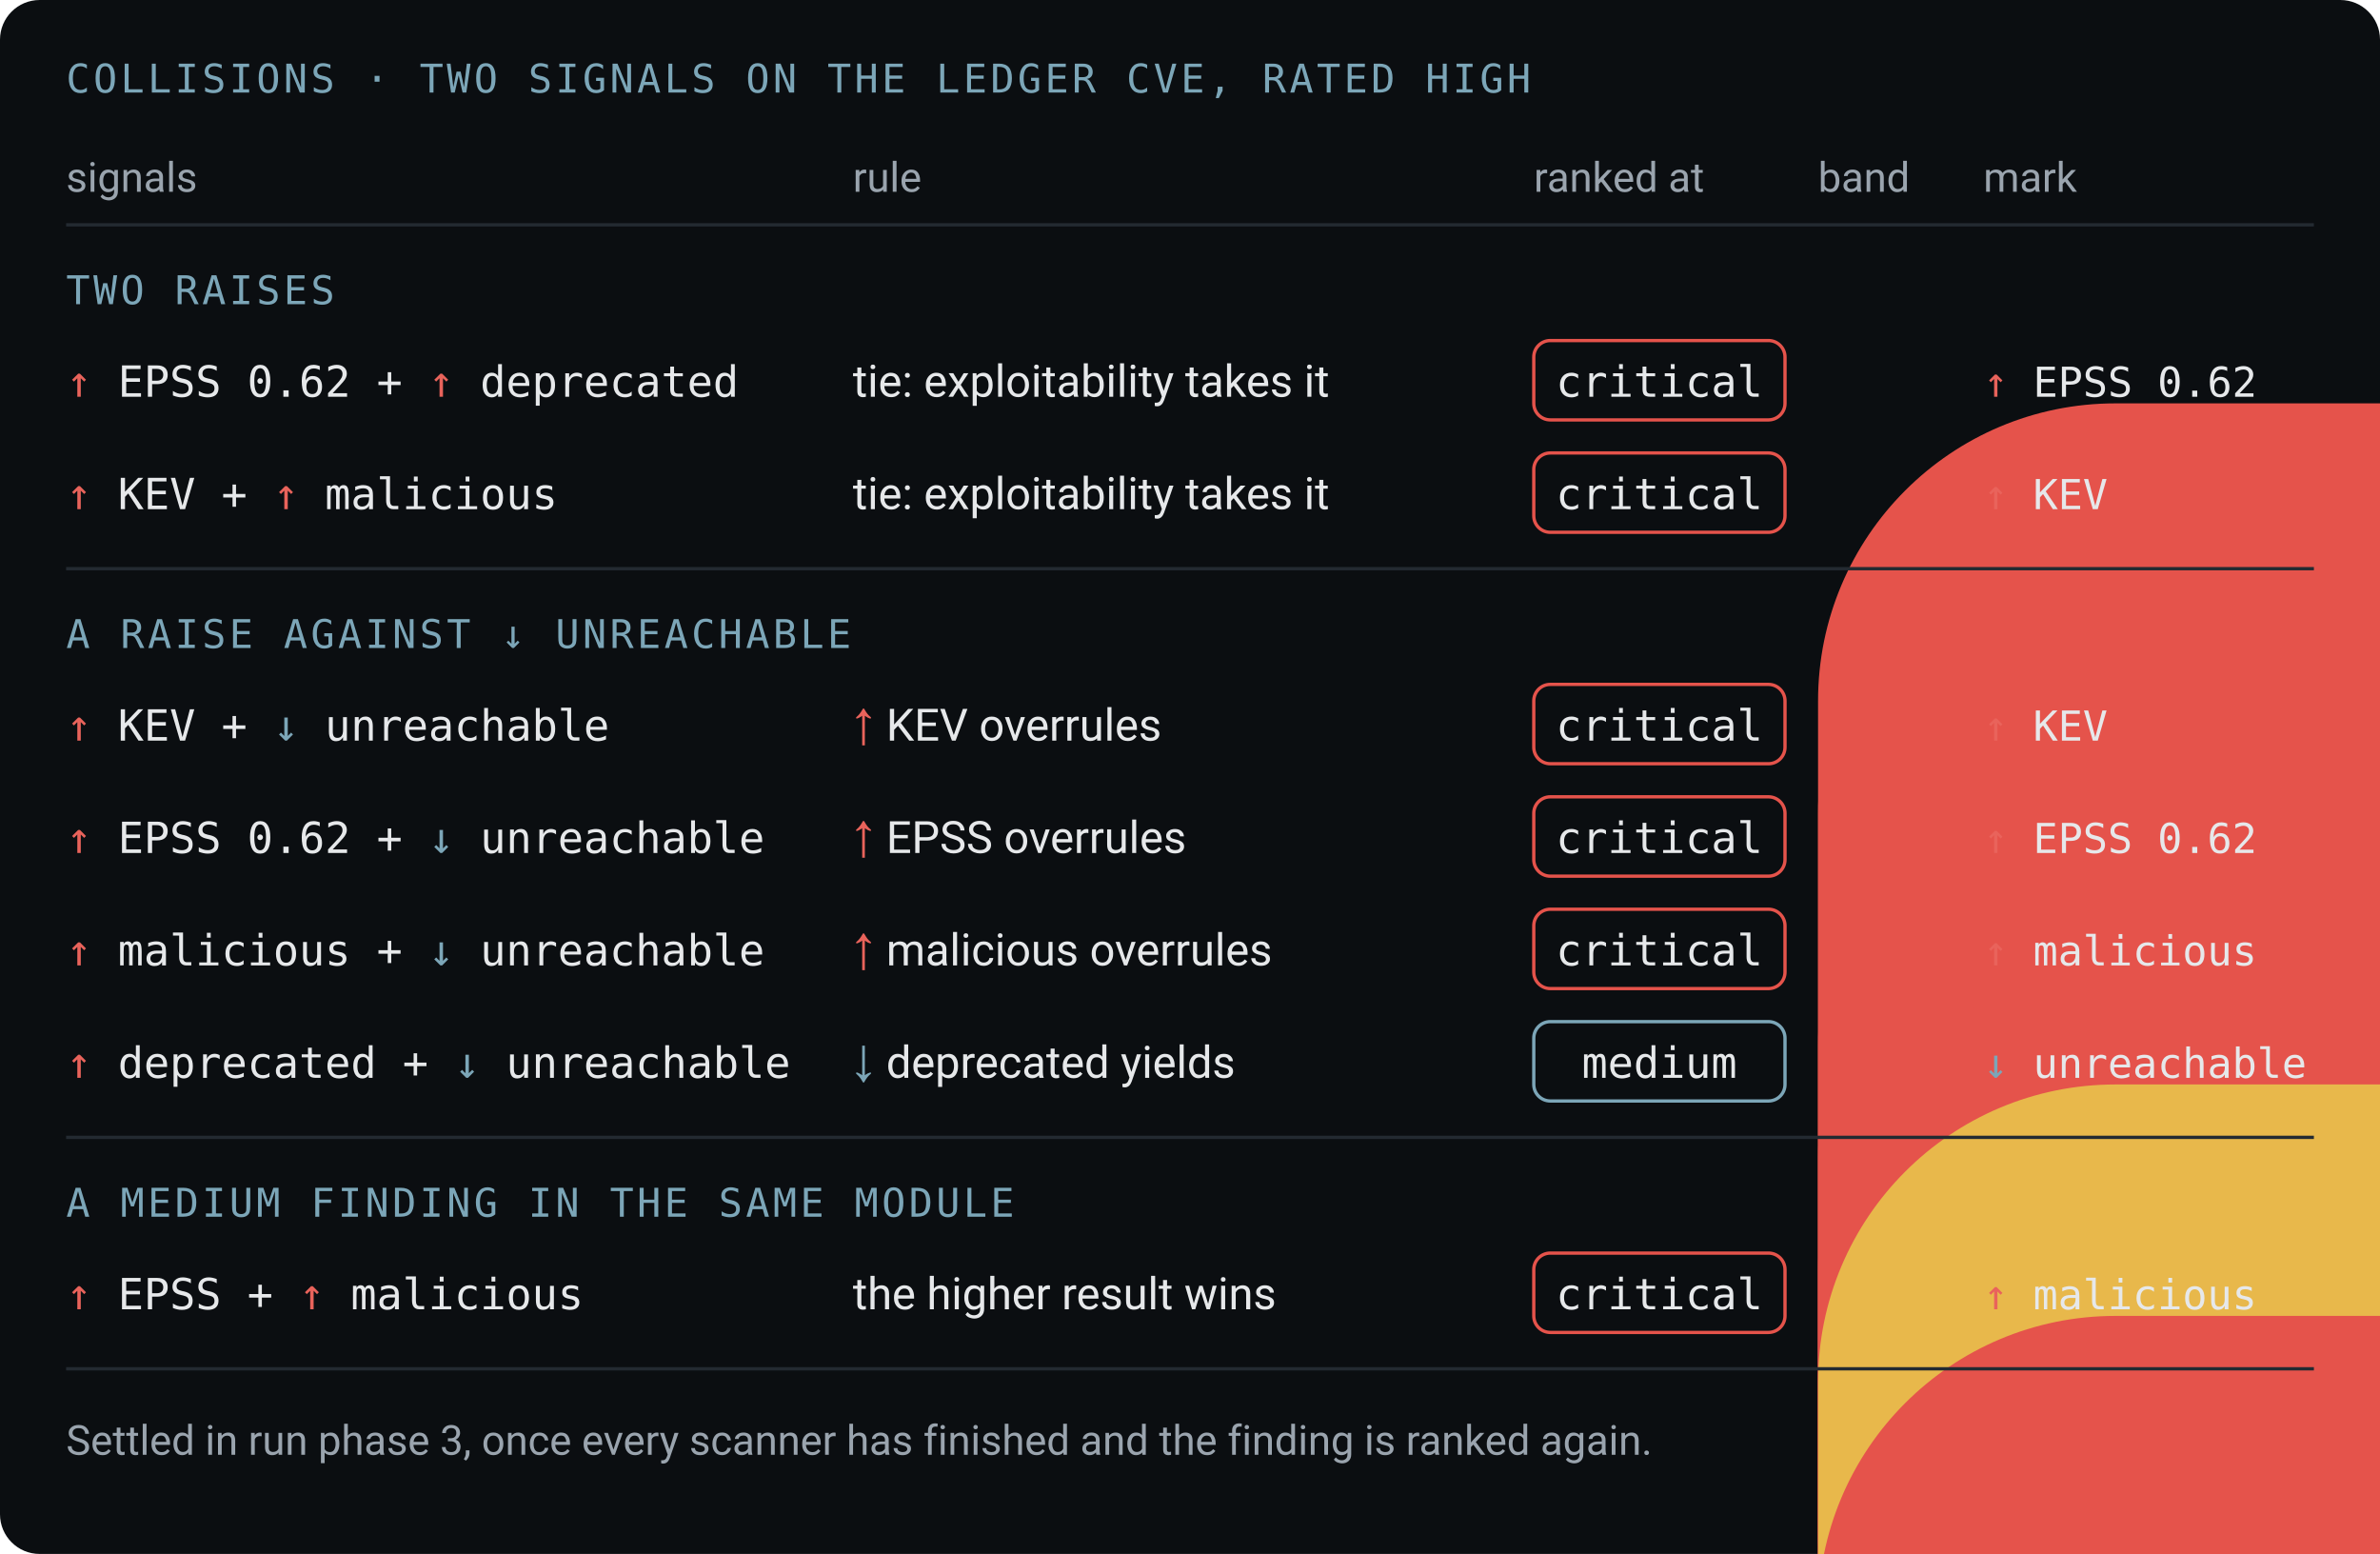
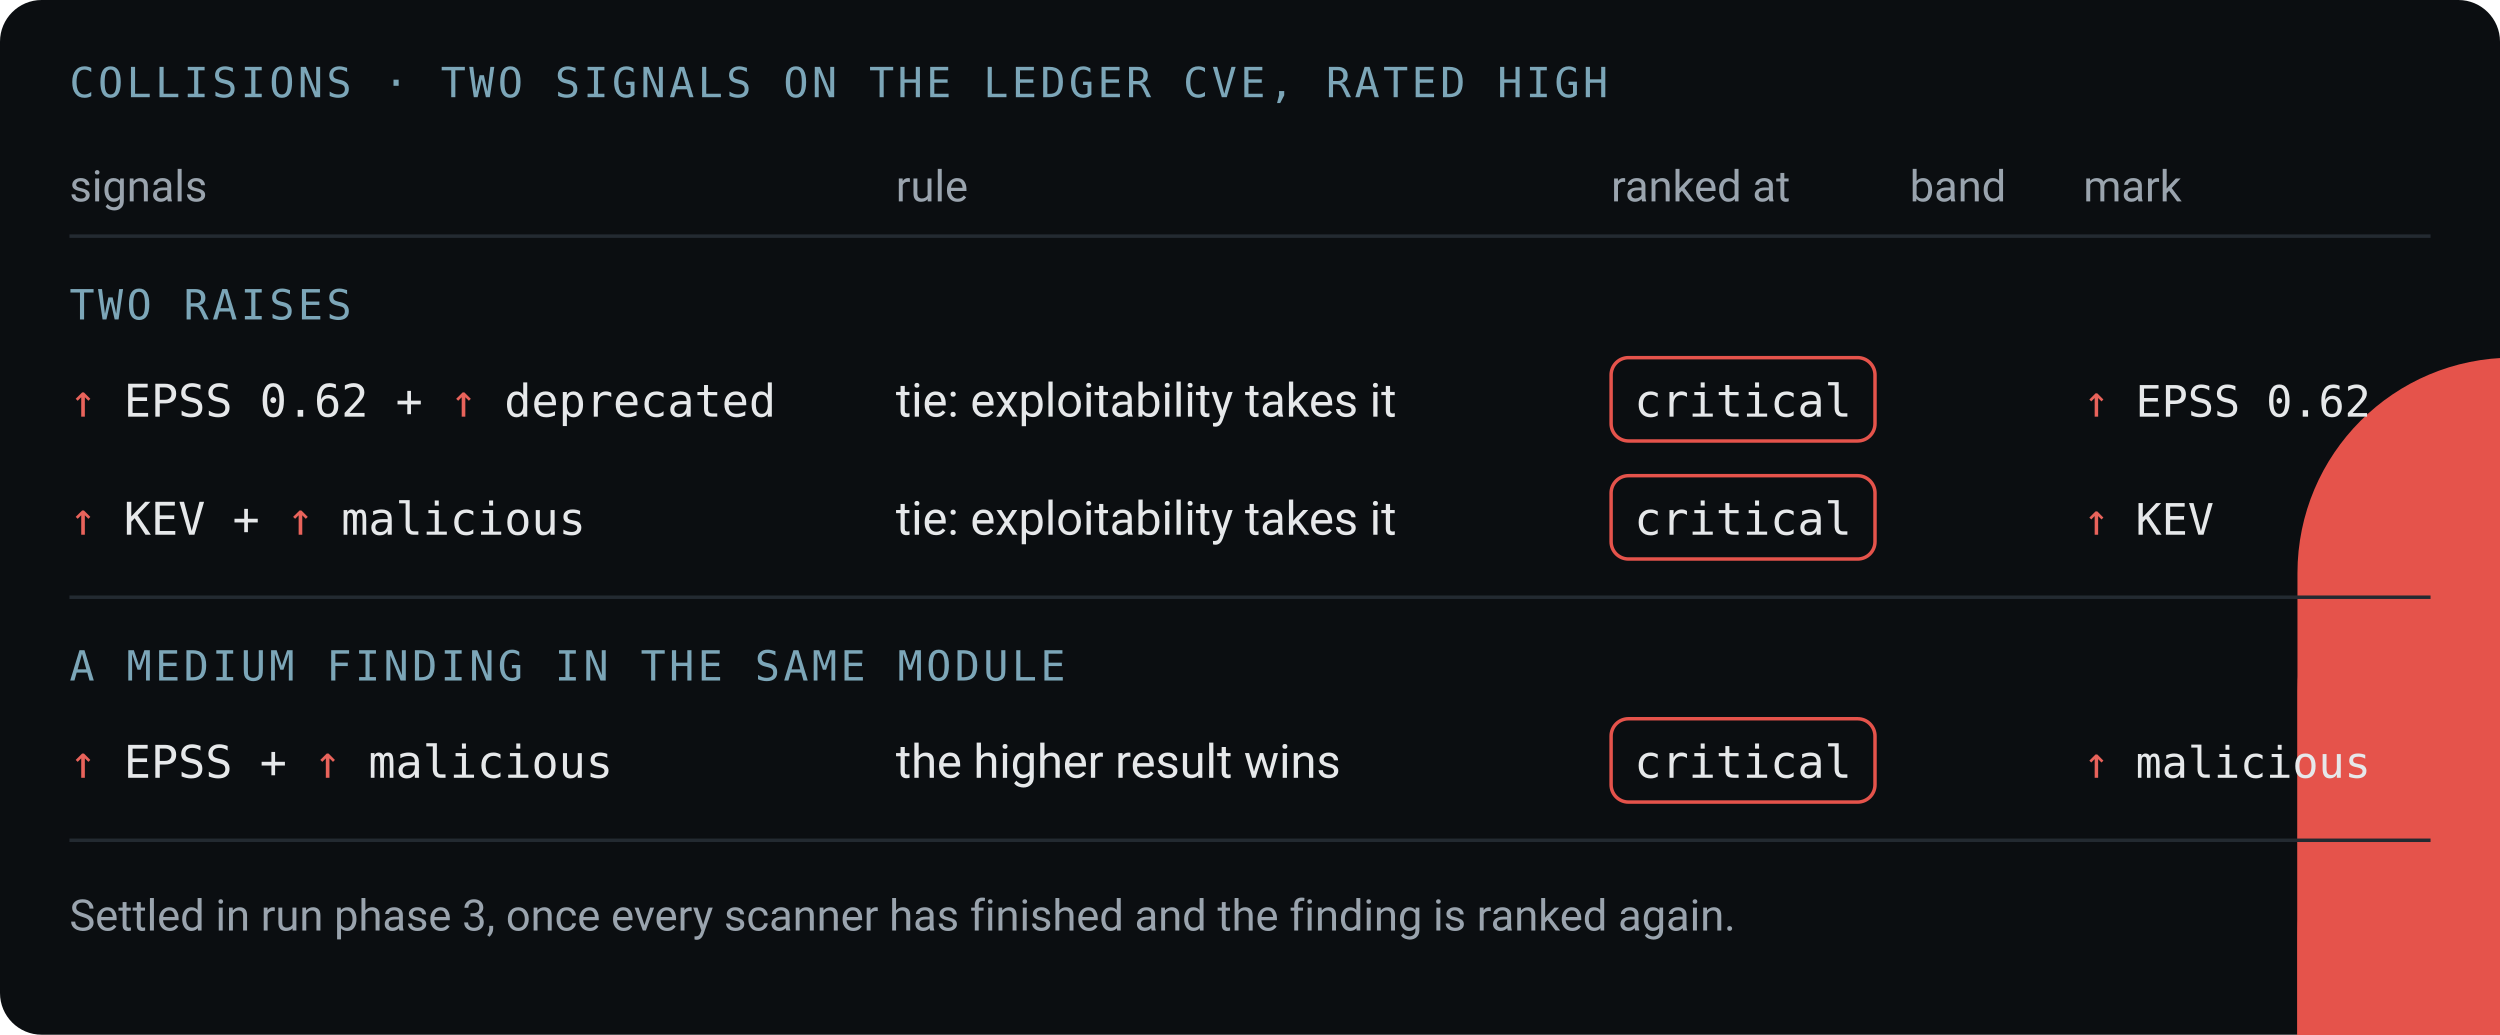
- <svg xmlns="http://www.w3.org/2000/svg" viewBox="0 0 720 470" width="720" height="470" role="img" aria-label="The ledger CVE with two signals at once: ties between raises go to exploitability, KEV, EPSS and malicious overrule unreachable, and deprecated yields to it.">
+ <svg xmlns="http://www.w3.org/2000/svg" viewBox="0 0 720 298" width="720" height="298" role="img" aria-label="The ledger CVE with two signals at once: ties between raises go to exploitability, and otherwise the higher result wins.">
  <defs>
    <style>
      text{font-family:'Space Grotesk',system-ui,-apple-system,'Segoe UI',Roboto,Helvetica,Arial,sans-serif;fill:#E6E8EA;font-size:13.5px}
      .m{font-family:'JetBrains Mono',ui-monospace,SFMono-Regular,Menlo,Consolas,monospace}
      .e{font-family:'JetBrains Mono',ui-monospace,SFMono-Regular,Menlo,Consolas,monospace;font-size:12px;letter-spacing:1px;fill:#7CA6B8}
      .mu{fill:#9AA4AE}.sm{font-size:12.5px}.h{font-size:13px}.b{font-weight:700}.c{text-anchor:middle}
      .sev{fill:none;stroke-width:1}.s1{stroke:#E5534B}.s2{stroke:#E8B84B}.s3{stroke:#7CA6B8}.s4{stroke:#6B7680}
      .g{stroke:#232A31;stroke-width:1}
      .tu{fill:#E9635B}.td{fill:#7CA6B8}
    </style>
    <symbol id="c1" viewBox="0 0 40 24" width="40" height="24">
      <rect width="40" height="24" rx="5" fill="#E5534B" />
      <text x="20" y="17" text-anchor="middle" font-family="'JetBrains Mono',ui-monospace,monospace" font-size="13" font-weight="700" fill="#0B0E11">P1</text>
    </symbol>
    <symbol id="c2" viewBox="0 0 40 24" width="40" height="24">
      <rect width="40" height="24" rx="5" fill="#E8B84B" />
      <text x="20" y="17" text-anchor="middle" font-family="'JetBrains Mono',ui-monospace,monospace" font-size="13" font-weight="700" fill="#16110A">P2</text>
    </symbol>
  </defs>
-   <rect width="720" height="470" rx="12" fill="#0B0E11" />
+   <rect width="720" height="298" rx="12" fill="#0B0E11" />
  <text class="e" x="20" y="28">COLLISIONS · TWO SIGNALS ON THE LEDGER CVE, RATED HIGH</text>
  <text class="sm mu" x="20" y="58">signals</text>
  <text class="sm mu" x="258" y="58">rule</text>
  <text class="sm mu" x="464" y="58">ranked at</text>
  <text class="sm mu" x="550" y="58">band</text>
  <text class="sm mu" x="600" y="58">mark</text>
  <path class="g" d="M20 68H700" />
  <text class="e" x="20" y="92">TWO RAISES</text>
  <text class="m h" x="20" y="120">
    <tspan class="tu">↑</tspan> EPSS 0.62 + <tspan class="tu">↑</tspan> deprecated</text>
  <text x="258" y="120">tie: exploitability takes it</text>
  <rect class="sev s1" x="464" y="103" width="76" height="24" rx="5" />
  <text class="m h c" x="502" y="120">critical</text>
  <use href="#c1" x="550" y="103" />
  <text class="m sm" x="600" y="120">
    <tspan class="tu">↑</tspan> EPSS 0.62</text>
  <text class="m h" x="20" y="154">
    <tspan class="tu">↑</tspan> KEV + <tspan class="tu">↑</tspan> malicious</text>
  <text x="258" y="154">tie: exploitability takes it</text>
  <rect class="sev s1" x="464" y="137" width="76" height="24" rx="5" />
  <text class="m h c" x="502" y="154">critical</text>
  <use href="#c1" x="550" y="137" />
  <text class="m sm" x="600" y="154">
    <tspan class="tu">↑</tspan> KEV</text>
  <path class="g" d="M20 172H700" />
-   <text class="e" x="20" y="196">A RAISE AGAINST ↓ UNREACHABLE</text>
+   <text class="e" x="20" y="196">A MEDIUM FINDING IN THE SAME MODULE</text>
  <text class="m h" x="20" y="224">
-     <tspan class="tu">↑</tspan> KEV + <tspan class="td">↓</tspan> unreachable</text>
-   <text x="258" y="224">
-     <tspan class="tu">↑</tspan> KEV overrules</text>
+     <tspan class="tu">↑</tspan> EPSS + <tspan class="tu">↑</tspan> malicious</text>
+   <text x="258" y="224">the higher result wins</text>
  <rect class="sev s1" x="464" y="207" width="76" height="24" rx="5" />
  <text class="m h c" x="502" y="224">critical</text>
  <use href="#c1" x="550" y="207" />
  <text class="m sm" x="600" y="224">
-     <tspan class="tu">↑</tspan> KEV</text>
-   <text class="m h" x="20" y="258">
-     <tspan class="tu">↑</tspan> EPSS 0.62 + <tspan class="td">↓</tspan> unreachable</text>
-   <text x="258" y="258">
-     <tspan class="tu">↑</tspan> EPSS overrules</text>
-   <rect class="sev s1" x="464" y="241" width="76" height="24" rx="5" />
-   <text class="m h c" x="502" y="258">critical</text>
-   <use href="#c1" x="550" y="241" />
-   <text class="m sm" x="600" y="258">
-     <tspan class="tu">↑</tspan> EPSS 0.62</text>
-   <text class="m h" x="20" y="292">
-     <tspan class="tu">↑</tspan> malicious + <tspan class="td">↓</tspan> unreachable</text>
-   <text x="258" y="292">
-     <tspan class="tu">↑</tspan> malicious overrules</text>
-   <rect class="sev s1" x="464" y="275" width="76" height="24" rx="5" />
-   <text class="m h c" x="502" y="292">critical</text>
-   <use href="#c1" x="550" y="275" />
-   <text class="m sm" x="600" y="292">
    <tspan class="tu">↑</tspan> malicious</text>
-   <text class="m h" x="20" y="326">
-     <tspan class="tu">↑</tspan> deprecated + <tspan class="td">↓</tspan> unreachable</text>
-   <text x="258" y="326">
-     <tspan class="td">↓</tspan> deprecated yields</text>
-   <rect class="sev s3" x="464" y="309" width="76" height="24" rx="5" />
-   <text class="m h c" x="502" y="326">medium</text>
-   <use href="#c2" x="550" y="309" />
-   <text class="m sm" x="600" y="326">
-     <tspan class="td">↓</tspan> unreachable</text>
-   <path class="g" d="M20 344H700" />
-   <text class="e" x="20" y="368">A MEDIUM FINDING IN THE SAME MODULE</text>
-   <text class="m h" x="20" y="396">
-     <tspan class="tu">↑</tspan> EPSS + <tspan class="tu">↑</tspan> malicious</text>
-   <text x="258" y="396">the higher result wins</text>
-   <rect class="sev s1" x="464" y="379" width="76" height="24" rx="5" />
-   <text class="m h c" x="502" y="396">critical</text>
-   <use href="#c1" x="550" y="379" />
-   <text class="m sm" x="600" y="396">
-     <tspan class="tu">↑</tspan> malicious</text>
-   <path class="g" d="M20 414H700" />
-   <text class="sm mu" x="20" y="440">Settled in run phase 3, once every scanner has finished and the finding is ranked again.</text>
+   <path class="g" d="M20 242H700" />
+   <text class="sm mu" x="20" y="268">Settled in run phase 3, once every scanner has finished and the finding is ranked again.</text>
</svg>
